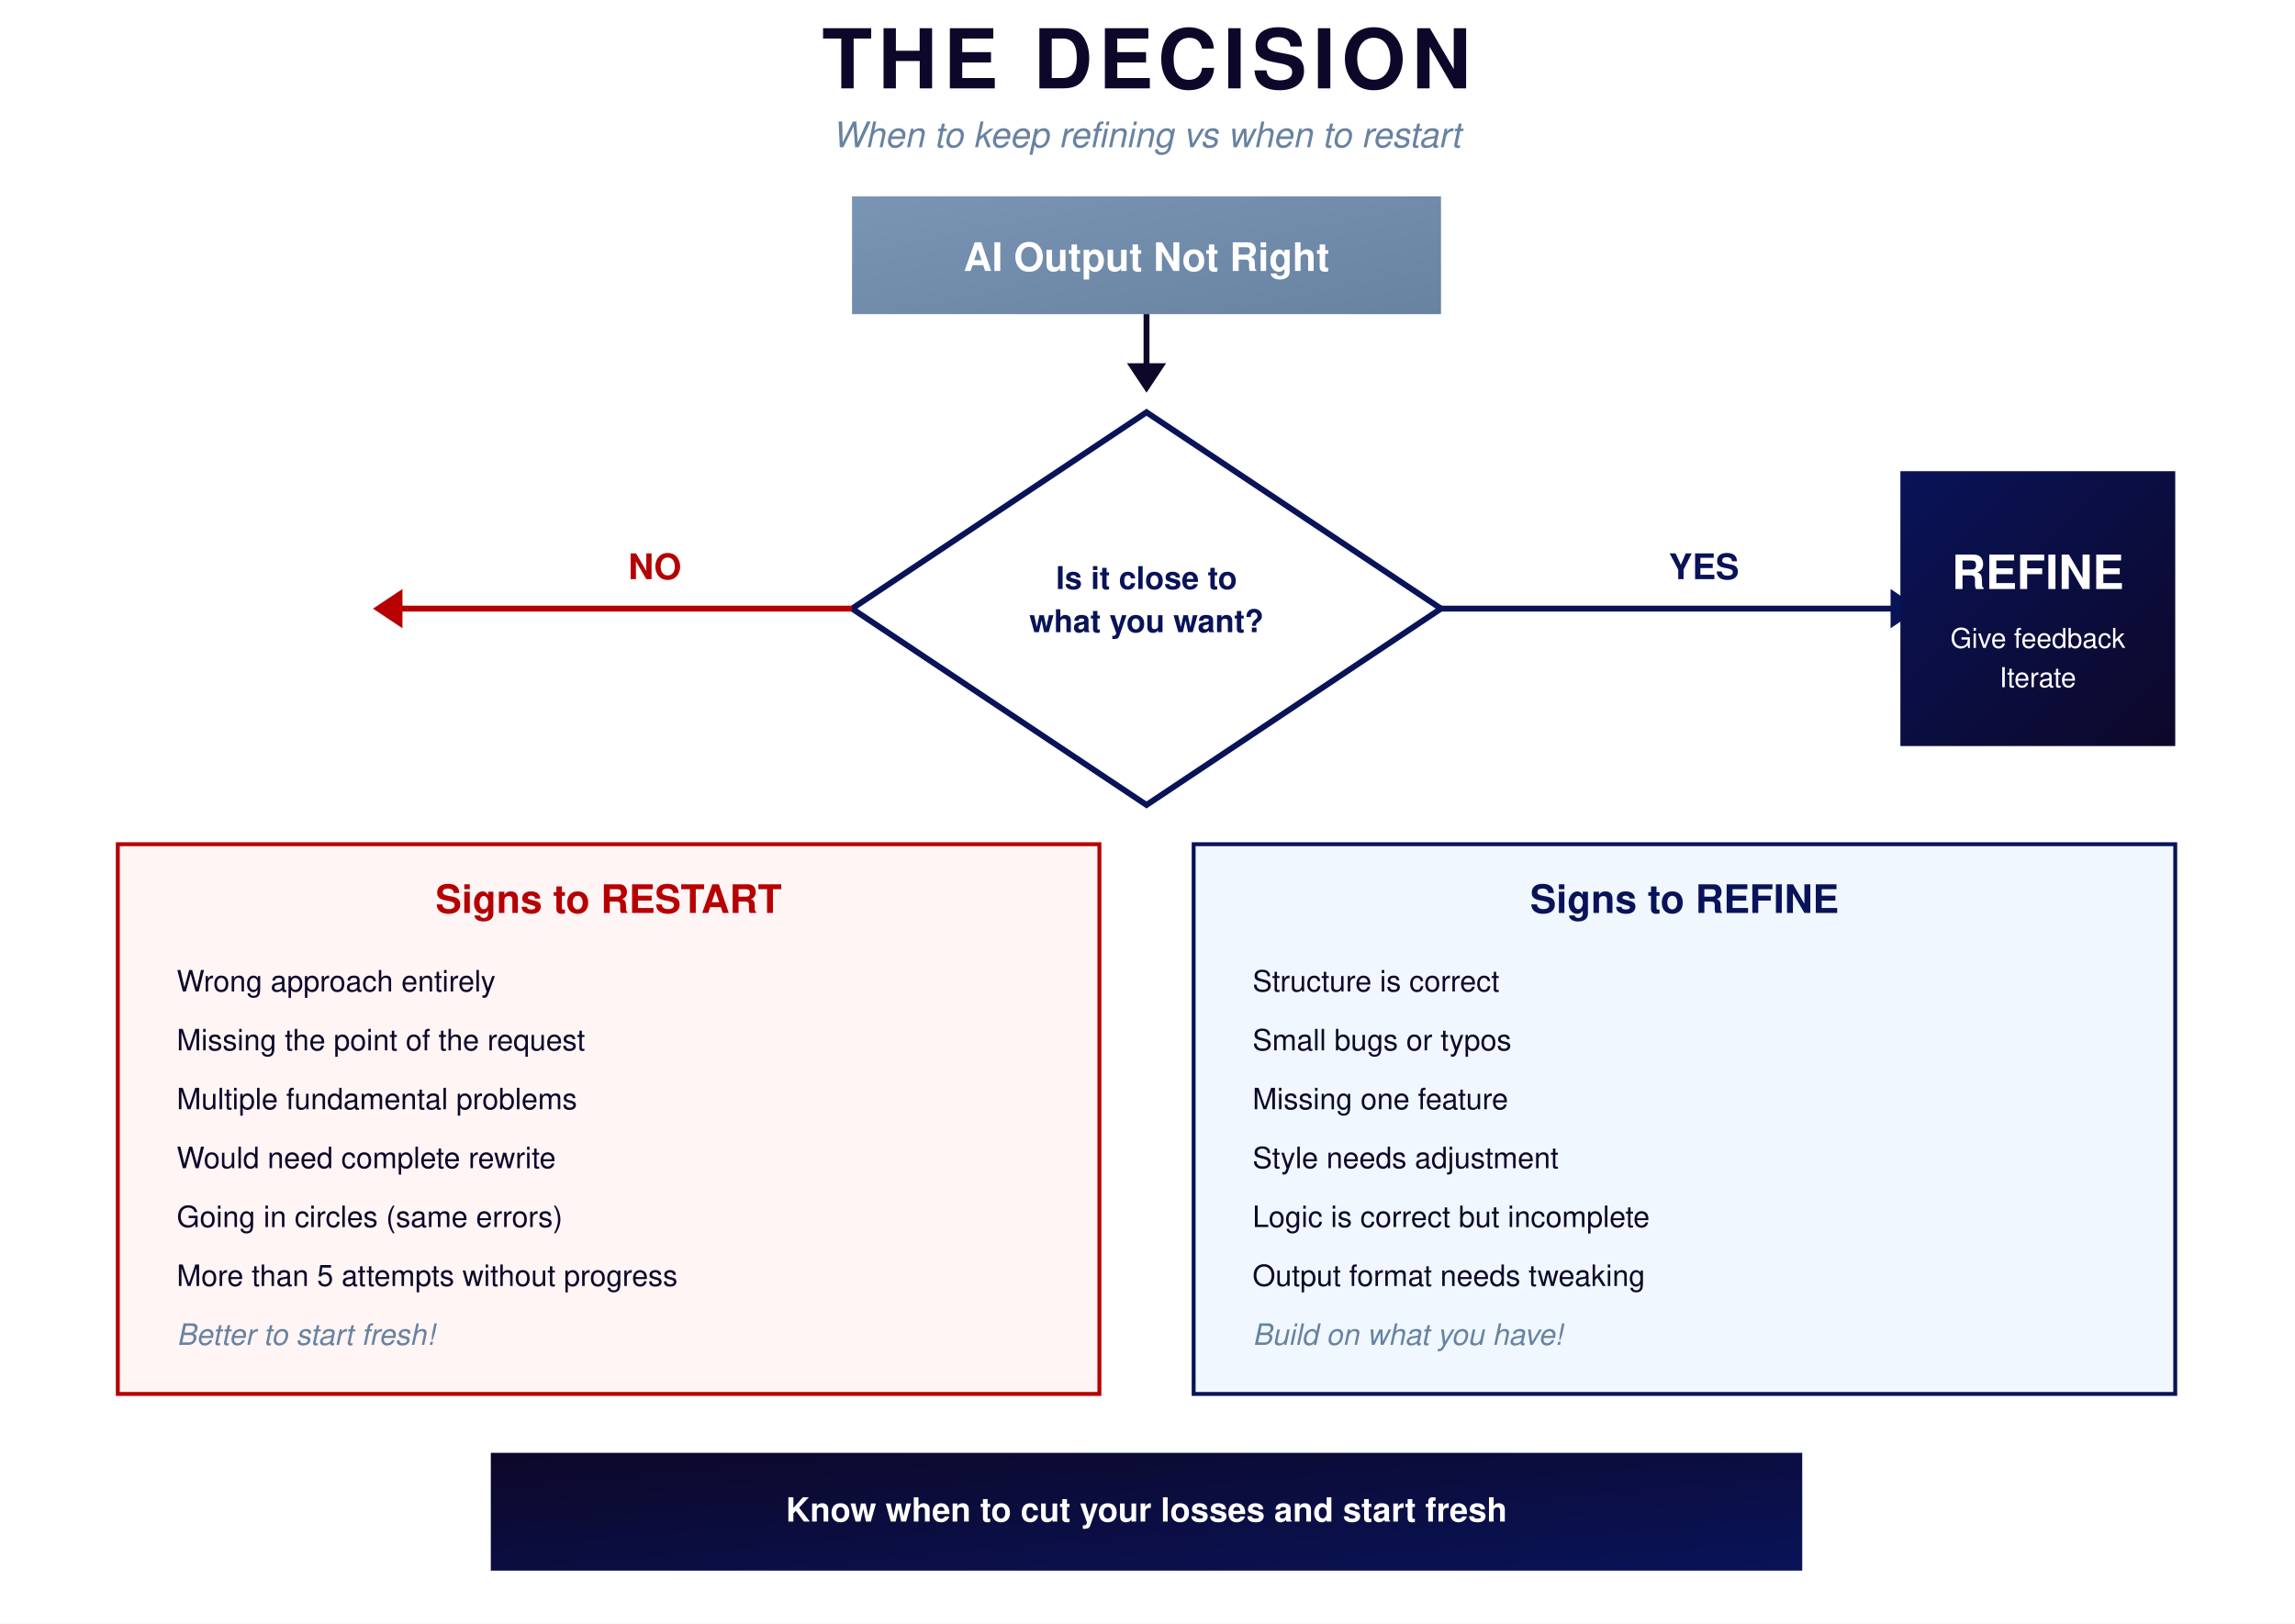
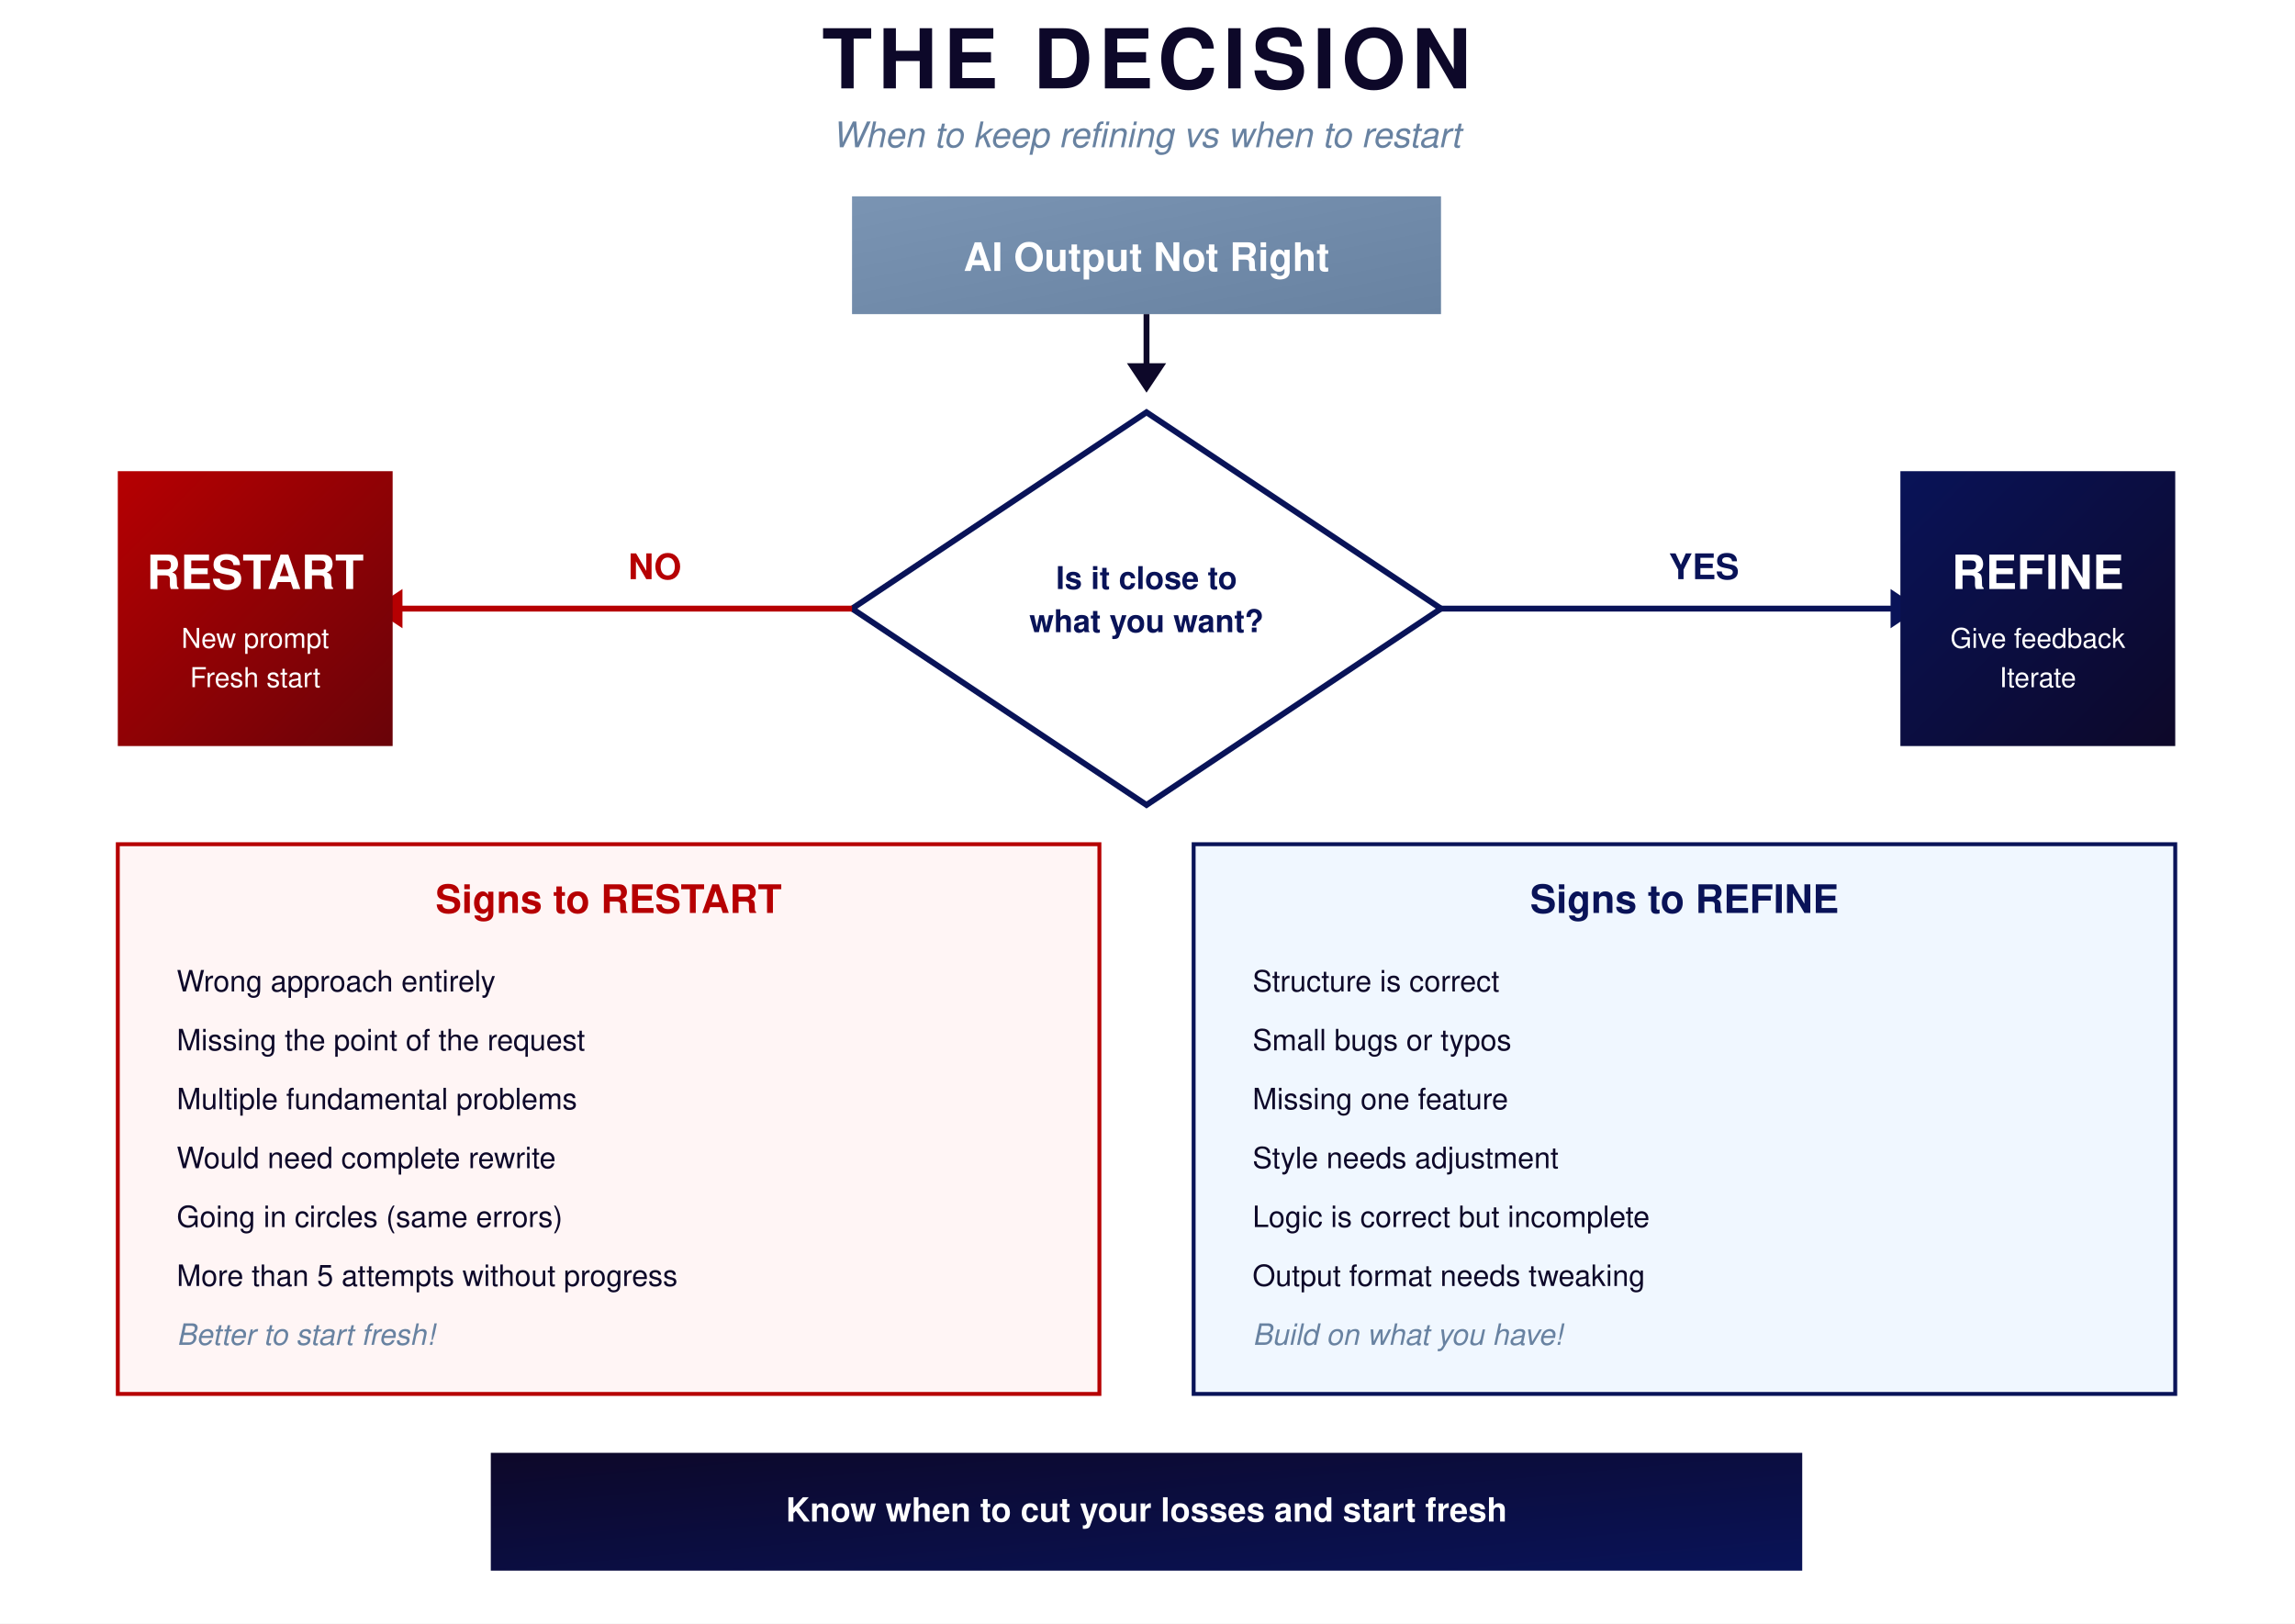
<svg xmlns="http://www.w3.org/2000/svg" viewBox="0 0 1169 827" width="1169" height="827">
  <defs>
    <linearGradient id="goodGreen" x1="0%" y1="0%" x2="100%" y2="100%">
      <stop offset="0%" style="stop-color:#0a7c42" />
      <stop offset="100%" style="stop-color:#065a2f" />
    </linearGradient>
    <linearGradient id="badRed" x1="0%" y1="0%" x2="100%" y2="100%">
      <stop offset="0%" style="stop-color:#b60002" />
      <stop offset="100%" style="stop-color:#690308" />
    </linearGradient>
    <linearGradient id="deepBlue" x1="0%" y1="0%" x2="100%" y2="100%">
      <stop offset="0%" style="stop-color:#091358" />
      <stop offset="100%" style="stop-color:#0d0829" />
    </linearGradient>
    <linearGradient id="aiPurple" x1="0%" y1="0%" x2="100%" y2="100%">
      <stop offset="0%" style="stop-color:#6b21a8" />
      <stop offset="100%" style="stop-color:#4c1d6d" />
    </linearGradient>
    <linearGradient id="steelBlue" x1="0%" y1="0%" x2="100%" y2="100%">
      <stop offset="0%" style="stop-color:#7a94b3" />
      <stop offset="100%" style="stop-color:#6882a1" />
    </linearGradient>
    <linearGradient id="darkNavy" x1="0%" y1="0%" x2="100%" y2="100%">
      <stop offset="0%" style="stop-color:#0d0829" />
      <stop offset="100%" style="stop-color:#091358" />
    </linearGradient>
  </defs>
  <rect width="1169" height="827" fill="#ffffff" />
  <text x="584" y="45" font-family="Helvetica, Arial, sans-serif" font-size="42" font-weight="bold" fill="#0d0829" text-anchor="middle" letter-spacing="3">THE DECISION</text>
  <text x="584" y="75" font-family="Helvetica, Arial, sans-serif" font-size="18" fill="#6882a1" text-anchor="middle" font-style="italic">When to keep refining vs when to restart</text>
  <rect x="434" y="100" width="300" height="60" fill="url(#steelBlue)" />
  <text x="584" y="138" font-family="Helvetica, Arial, sans-serif" font-size="20" font-weight="bold" fill="#ffffff" text-anchor="middle">AI Output Not Right</text>
  <line x1="584" y1="160" x2="584" y2="190" stroke="#0d0829" stroke-width="3" />
  <polygon points="584,200 574,185 594,185" fill="#0d0829" />
  <polygon points="584,210 734,310 584,410 434,310" fill="#ffffff" stroke="#091358" stroke-width="3" />
  <text x="584" y="300" font-family="Helvetica, Arial, sans-serif" font-size="16" font-weight="bold" fill="#091358" text-anchor="middle">Is it close to</text>
  <text x="584" y="322" font-family="Helvetica, Arial, sans-serif" font-size="16" font-weight="bold" fill="#091358" text-anchor="middle">what you want?</text>
  <line x1="434" y1="310" x2="200" y2="310" stroke="#b60002" stroke-width="3" />
  <polygon points="190,310 205,300 205,320" fill="#b60002" />
  <text x="320" y="295" font-family="Helvetica, Arial, sans-serif" font-size="18" font-weight="bold" fill="#b60002">NO</text>
  <line x1="734" y1="310" x2="968" y2="310" stroke="#091358" stroke-width="3" />
  <polygon points="978,310 963,300 963,320" fill="#091358" />
  <text x="850" y="295" font-family="Helvetica, Arial, sans-serif" font-size="18" font-weight="bold" fill="#091358">YES</text>
-   <rect x="60" y="240" width="140" height="140" fill="url(#brightRed)" />
+   <rect x="60" y="240" width="140" height="140" fill="url(#badRed)" />
  <text x="130" y="300" font-family="Helvetica, Arial, sans-serif" font-size="24" font-weight="bold" fill="#ffffff" text-anchor="middle">RESTART</text>
  <text x="130" y="330" font-family="Helvetica, Arial, sans-serif" font-size="14" fill="#ffffff" text-anchor="middle">New prompt</text>
  <text x="130" y="350" font-family="Helvetica, Arial, sans-serif" font-size="14" fill="#ffffff" text-anchor="middle">Fresh start</text>
  <rect x="968" y="240" width="140" height="140" fill="url(#deepBlue)" />
  <text x="1038" y="300" font-family="Helvetica, Arial, sans-serif" font-size="24" font-weight="bold" fill="#ffffff" text-anchor="middle">REFINE</text>
  <text x="1038" y="330" font-family="Helvetica, Arial, sans-serif" font-size="14" fill="#ffffff" text-anchor="middle">Give feedback</text>
  <text x="1038" y="350" font-family="Helvetica, Arial, sans-serif" font-size="14" fill="#ffffff" text-anchor="middle">Iterate</text>
  <rect x="60" y="430" width="500" height="280" fill="#fff5f5" stroke="#b60002" stroke-width="2" />
  <text x="310" y="465" font-family="Helvetica, Arial, sans-serif" font-size="20" font-weight="bold" fill="#b60002" text-anchor="middle">Signs to RESTART</text>
  <text x="90" y="505" font-family="Helvetica, Arial, sans-serif" font-size="15" fill="#0d0829">Wrong approach entirely</text>
  <text x="90" y="535" font-family="Helvetica, Arial, sans-serif" font-size="15" fill="#0d0829">Missing the point of the request</text>
  <text x="90" y="565" font-family="Helvetica, Arial, sans-serif" font-size="15" fill="#0d0829">Multiple fundamental problems</text>
  <text x="90" y="595" font-family="Helvetica, Arial, sans-serif" font-size="15" fill="#0d0829">Would need complete rewrite</text>
  <text x="90" y="625" font-family="Helvetica, Arial, sans-serif" font-size="15" fill="#0d0829">Going in circles (same errors)</text>
  <text x="90" y="655" font-family="Helvetica, Arial, sans-serif" font-size="15" fill="#0d0829">More than 5 attempts without progress</text>
  <text x="90" y="685" font-family="Helvetica, Arial, sans-serif" font-size="15" fill="#6882a1" font-style="italic">Better to start fresh!</text>
  <rect x="608" y="430" width="500" height="280" fill="#f0f7ff" stroke="#091358" stroke-width="2" />
  <text x="858" y="465" font-family="Helvetica, Arial, sans-serif" font-size="20" font-weight="bold" fill="#091358" text-anchor="middle">Signs to REFINE</text>
  <text x="638" y="505" font-family="Helvetica, Arial, sans-serif" font-size="15" fill="#0d0829">Structure is correct</text>
  <text x="638" y="535" font-family="Helvetica, Arial, sans-serif" font-size="15" fill="#0d0829">Small bugs or typos</text>
  <text x="638" y="565" font-family="Helvetica, Arial, sans-serif" font-size="15" fill="#0d0829">Missing one feature</text>
  <text x="638" y="595" font-family="Helvetica, Arial, sans-serif" font-size="15" fill="#0d0829">Style needs adjustment</text>
  <text x="638" y="625" font-family="Helvetica, Arial, sans-serif" font-size="15" fill="#0d0829">Logic is correct but incomplete</text>
  <text x="638" y="655" font-family="Helvetica, Arial, sans-serif" font-size="15" fill="#0d0829">Output format needs tweaking</text>
  <text x="638" y="685" font-family="Helvetica, Arial, sans-serif" font-size="15" fill="#6882a1" font-style="italic">Build on what you have!</text>
  <rect x="250" y="740" width="668" height="60" fill="url(#darkNavy)" />
  <text x="584" y="775" font-family="Helvetica, Arial, sans-serif" font-size="17" font-weight="bold" fill="#ffffff" text-anchor="middle">Know when to cut your losses and start fresh</text>
</svg>
